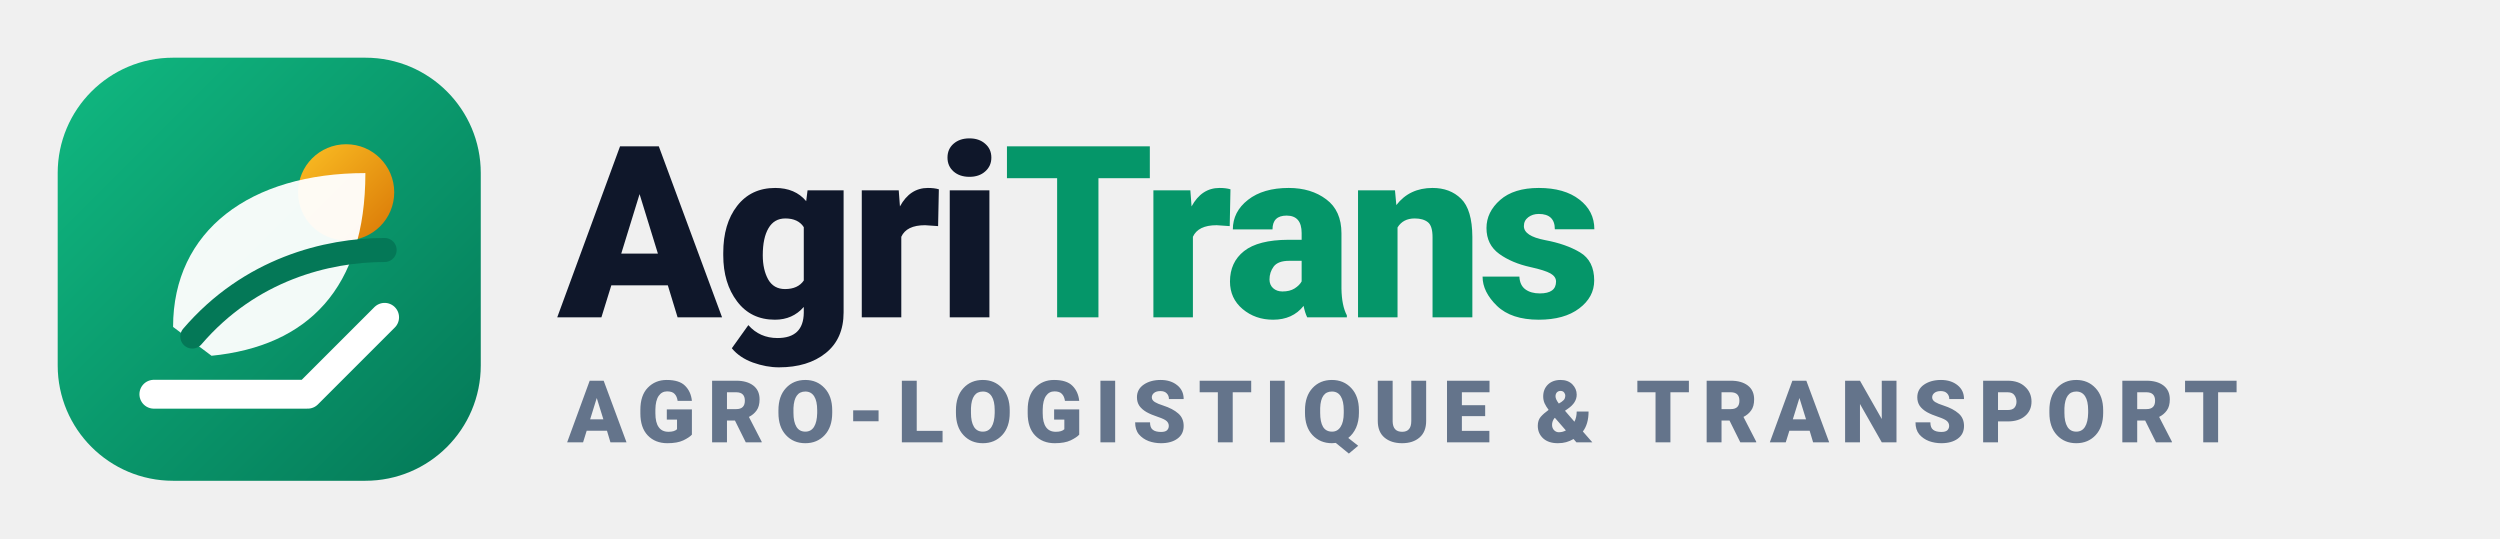
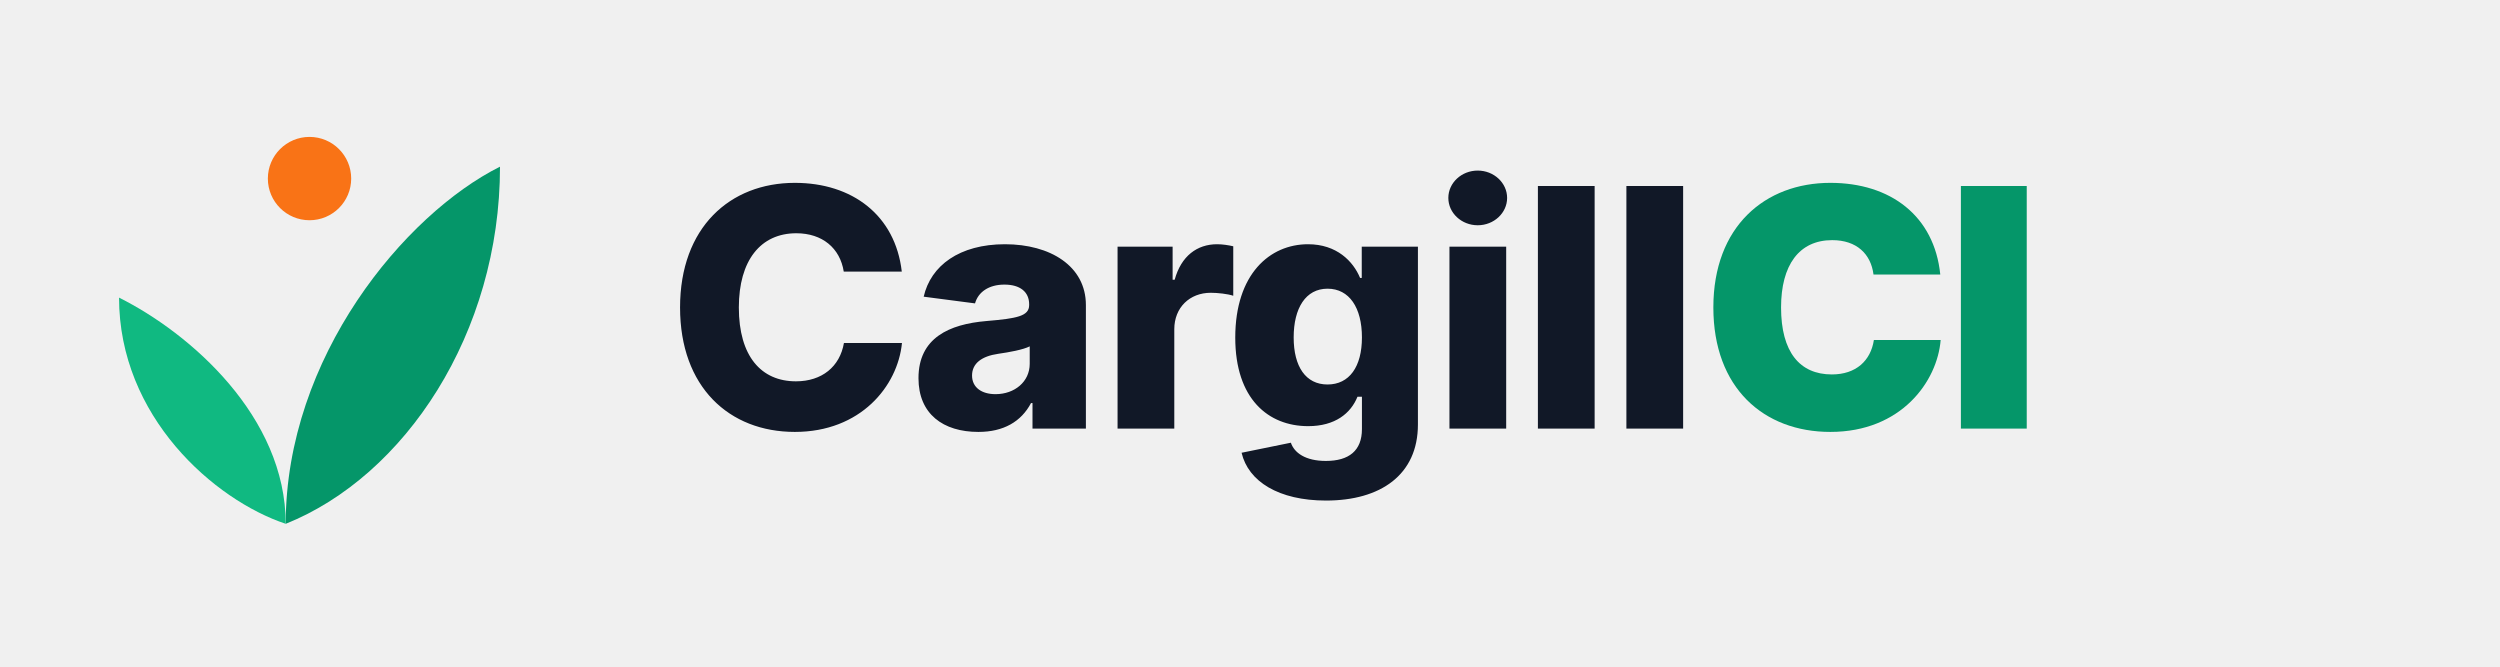
- <svg xmlns="http://www.w3.org/2000/svg" viewBox="0 0 260 56" fill="none">
-   <defs>
-     <linearGradient id="agriGrad" x1="0%" y1="0%" x2="100%" y2="100%">
-       <stop offset="0%" stop-color="#10b981" />
-       <stop offset="100%" stop-color="#047857" />
-     </linearGradient>
-     <linearGradient id="harvestGrad" x1="0%" y1="0%" x2="100%" y2="100%">
-       <stop offset="0%" stop-color="#fbbf24" />
-       <stop offset="100%" stop-color="#d97706" />
-     </linearGradient>
-   </defs>
-   <g transform="translate(6, 6)">
-     <rect x="0" y="0" width="44" height="44" rx="12" fill="url(#agriGrad)" />
-     <circle cx="30" cy="14" r="5" fill="url(#harvestGrad)" />
-     <path d="M12 28 C12 18, 20 12, 32 12 C32 24, 26 30, 16 31 Z" fill="#ffffff" opacity="0.95" />
-     <path d="M14 29 C20 22, 28 20, 34 20" stroke="#047857" stroke-width="2.5" stroke-linecap="round" />
-     <path d="M10 35 L26 35 L34 27" stroke="#ffffff" stroke-width="3" stroke-linecap="round" stroke-linejoin="round" />
+ <svg xmlns="http://www.w3.org/2000/svg" viewBox="0 0 210 56" fill="none">
+   <g transform="translate(6, 10)">
+     <path d="M 18 34 C 18 20 28 8 36 4 C 36 18 28 30 18 34 Z" fill="#059669" />
+     <path d="M 18 34 C 18 25 10 18 4 15 C 4 25 12 32 18 34 Z" fill="#10b981" />
+     <circle cx="20" cy="5" r="3.5" fill="#f97316" />
  </g>
-   <text x="58" y="33" font-family="-apple-system, BlinkMacSystemFont, 'Plus Jakarta Sans', 'Segoe UI', Roboto, sans-serif" font-size="25" font-weight="900" fill="#0f172a" letter-spacing="-0.5">Agri<tspan fill="#059669">Trans</tspan>
+   <text x="56" y="36" font-family="-apple-system, BlinkMacSystemFont, 'Inter', 'Segoe UI', Roboto, sans-serif" font-size="28" font-weight="800" fill="#111827" letter-spacing="-0.5">Cargill<tspan fill="#059669" font-weight="900">CI</tspan>
  </text>
-   <text x="59" y="46" font-family="-apple-system, BlinkMacSystemFont, 'Plus Jakarta Sans', 'Segoe UI', Roboto, sans-serif" font-size="9" font-weight="800" fill="#64748b" letter-spacing="1.2">AGRO-LOGISTIQUE &amp; TRANSPORT</text>
</svg>
